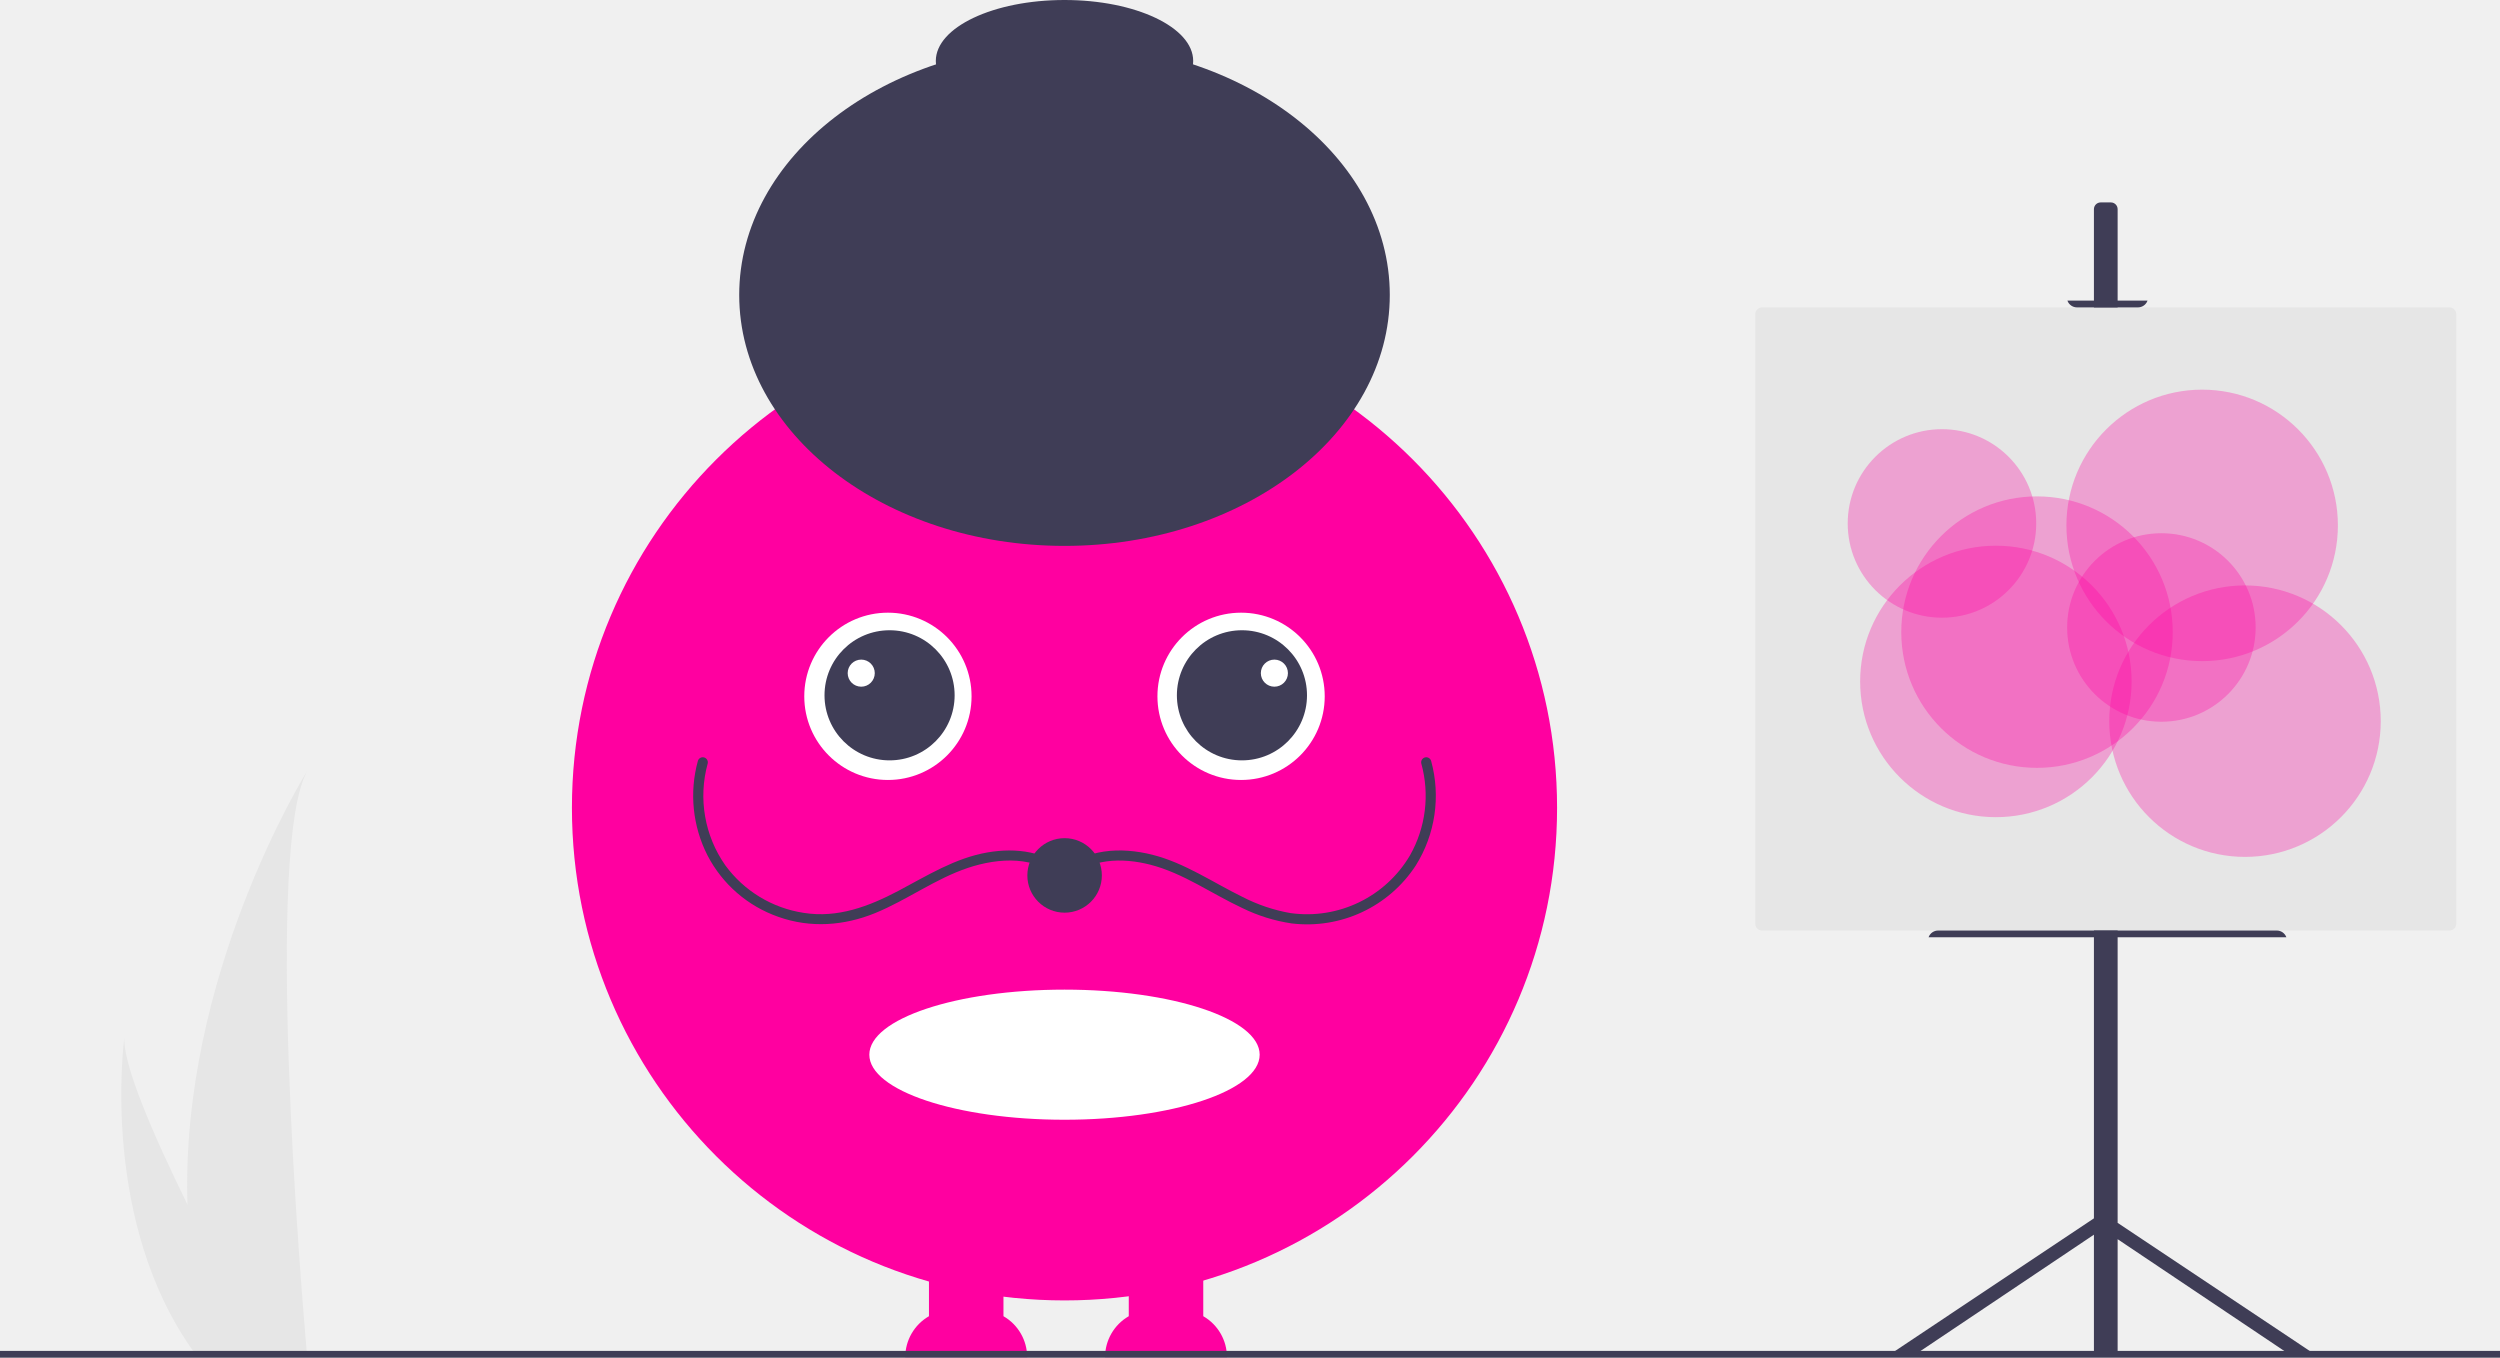
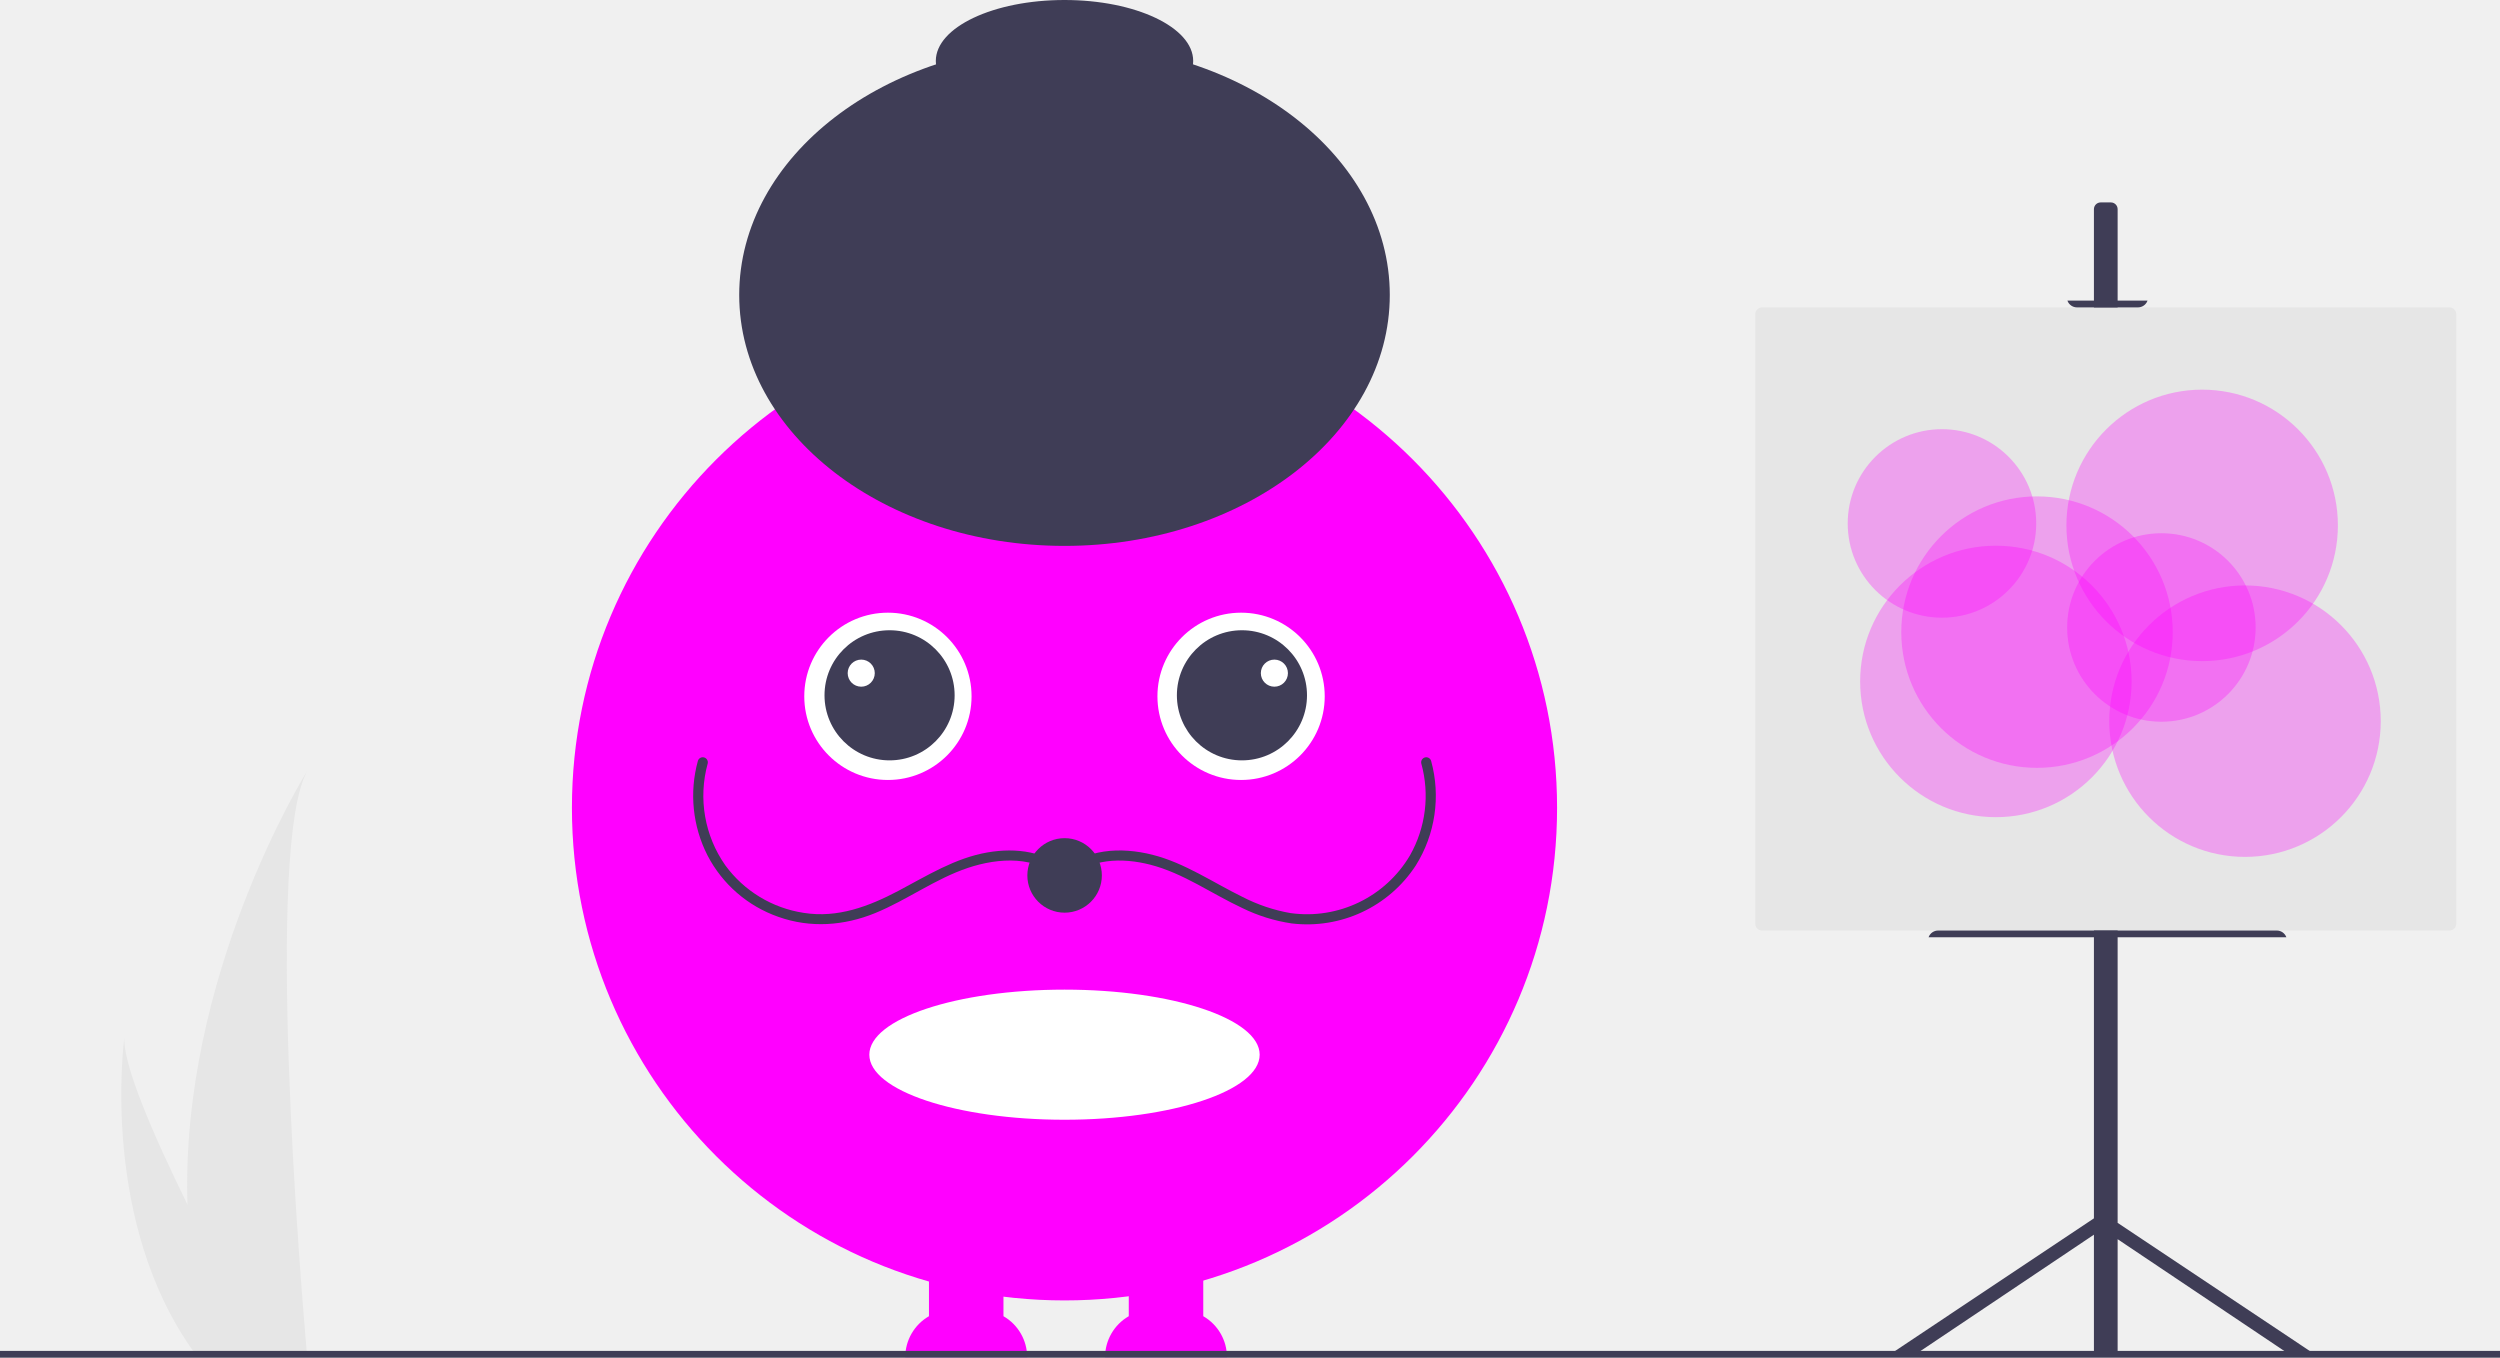
<svg xmlns="http://www.w3.org/2000/svg" data-name="Layer 1" width="738.22" height="400.902" viewBox="0 0 738.22 400.902">
-   <path d="M527.2,638.209V570.321h-22v67.888a13.983,13.983,0,0,0-7,12.112h36A13.983,13.983,0,0,0,527.2,638.209Z" transform="translate(-230.89 -249.5492)" fill="#ff00a0" />
-   <path d="M586.2,638.209V570.321h-22v67.888a13.983,13.983,0,0,0-7,12.112h36A13.983,13.983,0,0,0,586.2,638.209Z" transform="translate(-230.89 -249.5492)" fill="#ff00a0" />
-   <circle cx="314.334" cy="238.549" r="145.451" fill="#ff00a0" />
+   <path d="M527.2,638.209V570.321h-22v67.888a13.983,13.983,0,0,0-7,12.112h36A13.983,13.983,0,0,0,527.2,638.209Z" transform="translate(-230.89 -249.5492)" fill="magenta" />
+   <path d="M586.2,638.209V570.321h-22v67.888a13.983,13.983,0,0,0-7,12.112h36A13.983,13.983,0,0,0,586.2,638.209Z" transform="translate(-230.89 -249.5492)" fill="magenta" />
+   <circle cx="314.334" cy="238.549" r="145.451" fill="magenta" />
  <ellipse cx="314.334" cy="311.436" rx="57.632" ry="19.211" fill="#fff" />
  <circle cx="262.191" cy="205.617" r="24.699" fill="#fff" />
  <circle cx="366.476" cy="205.617" r="24.699" fill="#fff" />
  <circle cx="262.679" cy="205.316" r="19.211" fill="#3f3d56" />
  <circle cx="366.732" cy="205.316" r="19.211" fill="#3f3d56" />
  <ellipse cx="314.334" cy="87.098" rx="96.053" ry="74.098" fill="#3f3d56" />
  <ellipse cx="314.334" cy="18" rx="38" ry="18" fill="#3f3d56" />
  <path d="M546.284,509.304c6.323-6.406,16.047-6.534,24.256-4.425,9.786,2.515,18.116,8.574,27.178,12.799a49.556,49.556,0,0,0,14.58,4.548,38.279,38.279,0,0,0,36.639-17.086,38.758,38.758,0,0,0,4.542-30.917,1.501,1.501,0,0,0-2.893.798,35.707,35.707,0,0,1-3.344,27.113,35.297,35.297,0,0,1-35.304,17.038,49.627,49.627,0,0,1-14.229-4.812c-8.761-4.29-16.985-10.004-26.549-12.417-9.214-2.325-19.948-1.901-26.997,5.241-1.358,1.375.762,3.498,2.121,2.121Z" transform="translate(-230.89 -249.5492)" fill="#3f3d56" />
  <path d="M546.284,507.183c-6.229-6.311-15.39-7.37-23.77-5.927-9.615,1.656-17.887,6.889-26.379,11.37-8.677,4.579-17.928,8.082-27.891,6.486a35.209,35.209,0,0,1-23.175-14.039,35.777,35.777,0,0,1-5.208-30.052,1.501,1.501,0,0,0-2.893-.798,38.809,38.809,0,0,0,2.823,27.89A37.472,37.472,0,0,0,460.769,520.297c9.414,3.348,19.351,2.63,28.521-1.116,9.426-3.851,17.775-10.137,27.456-13.368,8.937-2.983,20.26-3.758,27.416,3.492,1.358,1.376,3.479-.745,2.121-2.121Z" transform="translate(-230.89 -249.5492)" fill="#3f3d56" />
  <circle cx="314.364" cy="258.5" r="11" fill="#3f3d56" />
  <circle cx="254.31" cy="198.772" r="4" fill="#fff" />
  <circle cx="376.31" cy="198.772" r="4" fill="#fff" />
  <path d="M286.245,605.245a158.394,158.394,0,0,0,7.399,43.785c.103.329.211.653.319.982h27.612c-.029-.295-.059-.624-.088-.982-1.841-21.166-12.456-149.988.236-172.018C320.613,478.799,284.104,537.991,286.245,605.245Z" transform="translate(-230.89 -249.5492)" fill="#e6e6e6" />
  <path d="M288.317,649.03c.231.329.471.658.717.982h20.714c-.157-.28-.339-.609-.55-.982-3.422-6.176-13.551-24.642-22.953-43.785-10.104-20.572-19.374-41.924-18.593-49.652C267.411,557.335,260.419,610.469,288.317,649.03Z" transform="translate(-230.89 -249.5492)" fill="#e6e6e6" />
  <rect y="398.902" width="738.22" height="2" fill="#3f3d56" />
  <path d="M914.2,649.321l-58-38.681V311.321a2,2,0,0,0-2-2h-3a2,2,0,0,0-2,2V609.314L789.212,649.321l7.671-.098,52.317-35.088v35.186h7V615.468l50.329,33.755Z" transform="translate(-230.89 -249.5492)" fill="#3f3d56" />
  <path d="M751.2,340.321a2.002,2.002,0,0,0-2,2V522.321a2.003,2.003,0,0,0,2,2h203a2.003,2.003,0,0,0,2-2V342.321a2.002,2.002,0,0,0-2-2Z" transform="translate(-230.89 -249.5492)" fill="#e6e6e6" />
  <path d="M841.371,338.321a3.006,3.006,0,0,0,2.829,2h18a3.006,3.006,0,0,0,2.829-2Z" transform="translate(-230.89 -249.5492)" fill="#3f3d56" />
  <path d="M800.371,526.321h105.658a3.006,3.006,0,0,0-2.829-2h-100A3.006,3.006,0,0,0,800.371,526.321Z" transform="translate(-230.89 -249.5492)" fill="#3f3d56" />
-   <circle cx="573.44" cy="154.567" r="27.835" fill="#ff00a0" opacity="0.3" />
-   <circle cx="638.235" cy="185.287" r="27.835" fill="#ff00a0" opacity="0.3" />
-   <circle cx="601.502" cy="186.659" r="40.082" fill="#ff00a0" opacity="0.3" />
-   <circle cx="589.357" cy="201.219" r="40.082" fill="#ff00a0" opacity="0.3" />
-   <circle cx="662.925" cy="212.949" r="40.082" fill="#ff00a0" opacity="0.3" />
-   <circle cx="650.27" cy="155.14" r="40.082" fill="#ff00a0" opacity="0.3" />
+   <circle cx="573.44" cy="154.567" r="27.835" fill="magenta" opacity="0.3" />
+   <circle cx="638.235" cy="185.287" r="27.835" fill="magenta" opacity="0.3" />
+   <circle cx="601.502" cy="186.659" r="40.082" fill="magenta" opacity="0.3" />
+   <circle cx="589.357" cy="201.219" r="40.082" fill="magenta" opacity="0.3" />
+   <circle cx="662.925" cy="212.949" r="40.082" fill="magenta" opacity="0.3" />
+   <circle cx="650.27" cy="155.14" r="40.082" fill="magenta" opacity="0.3" />
</svg>
